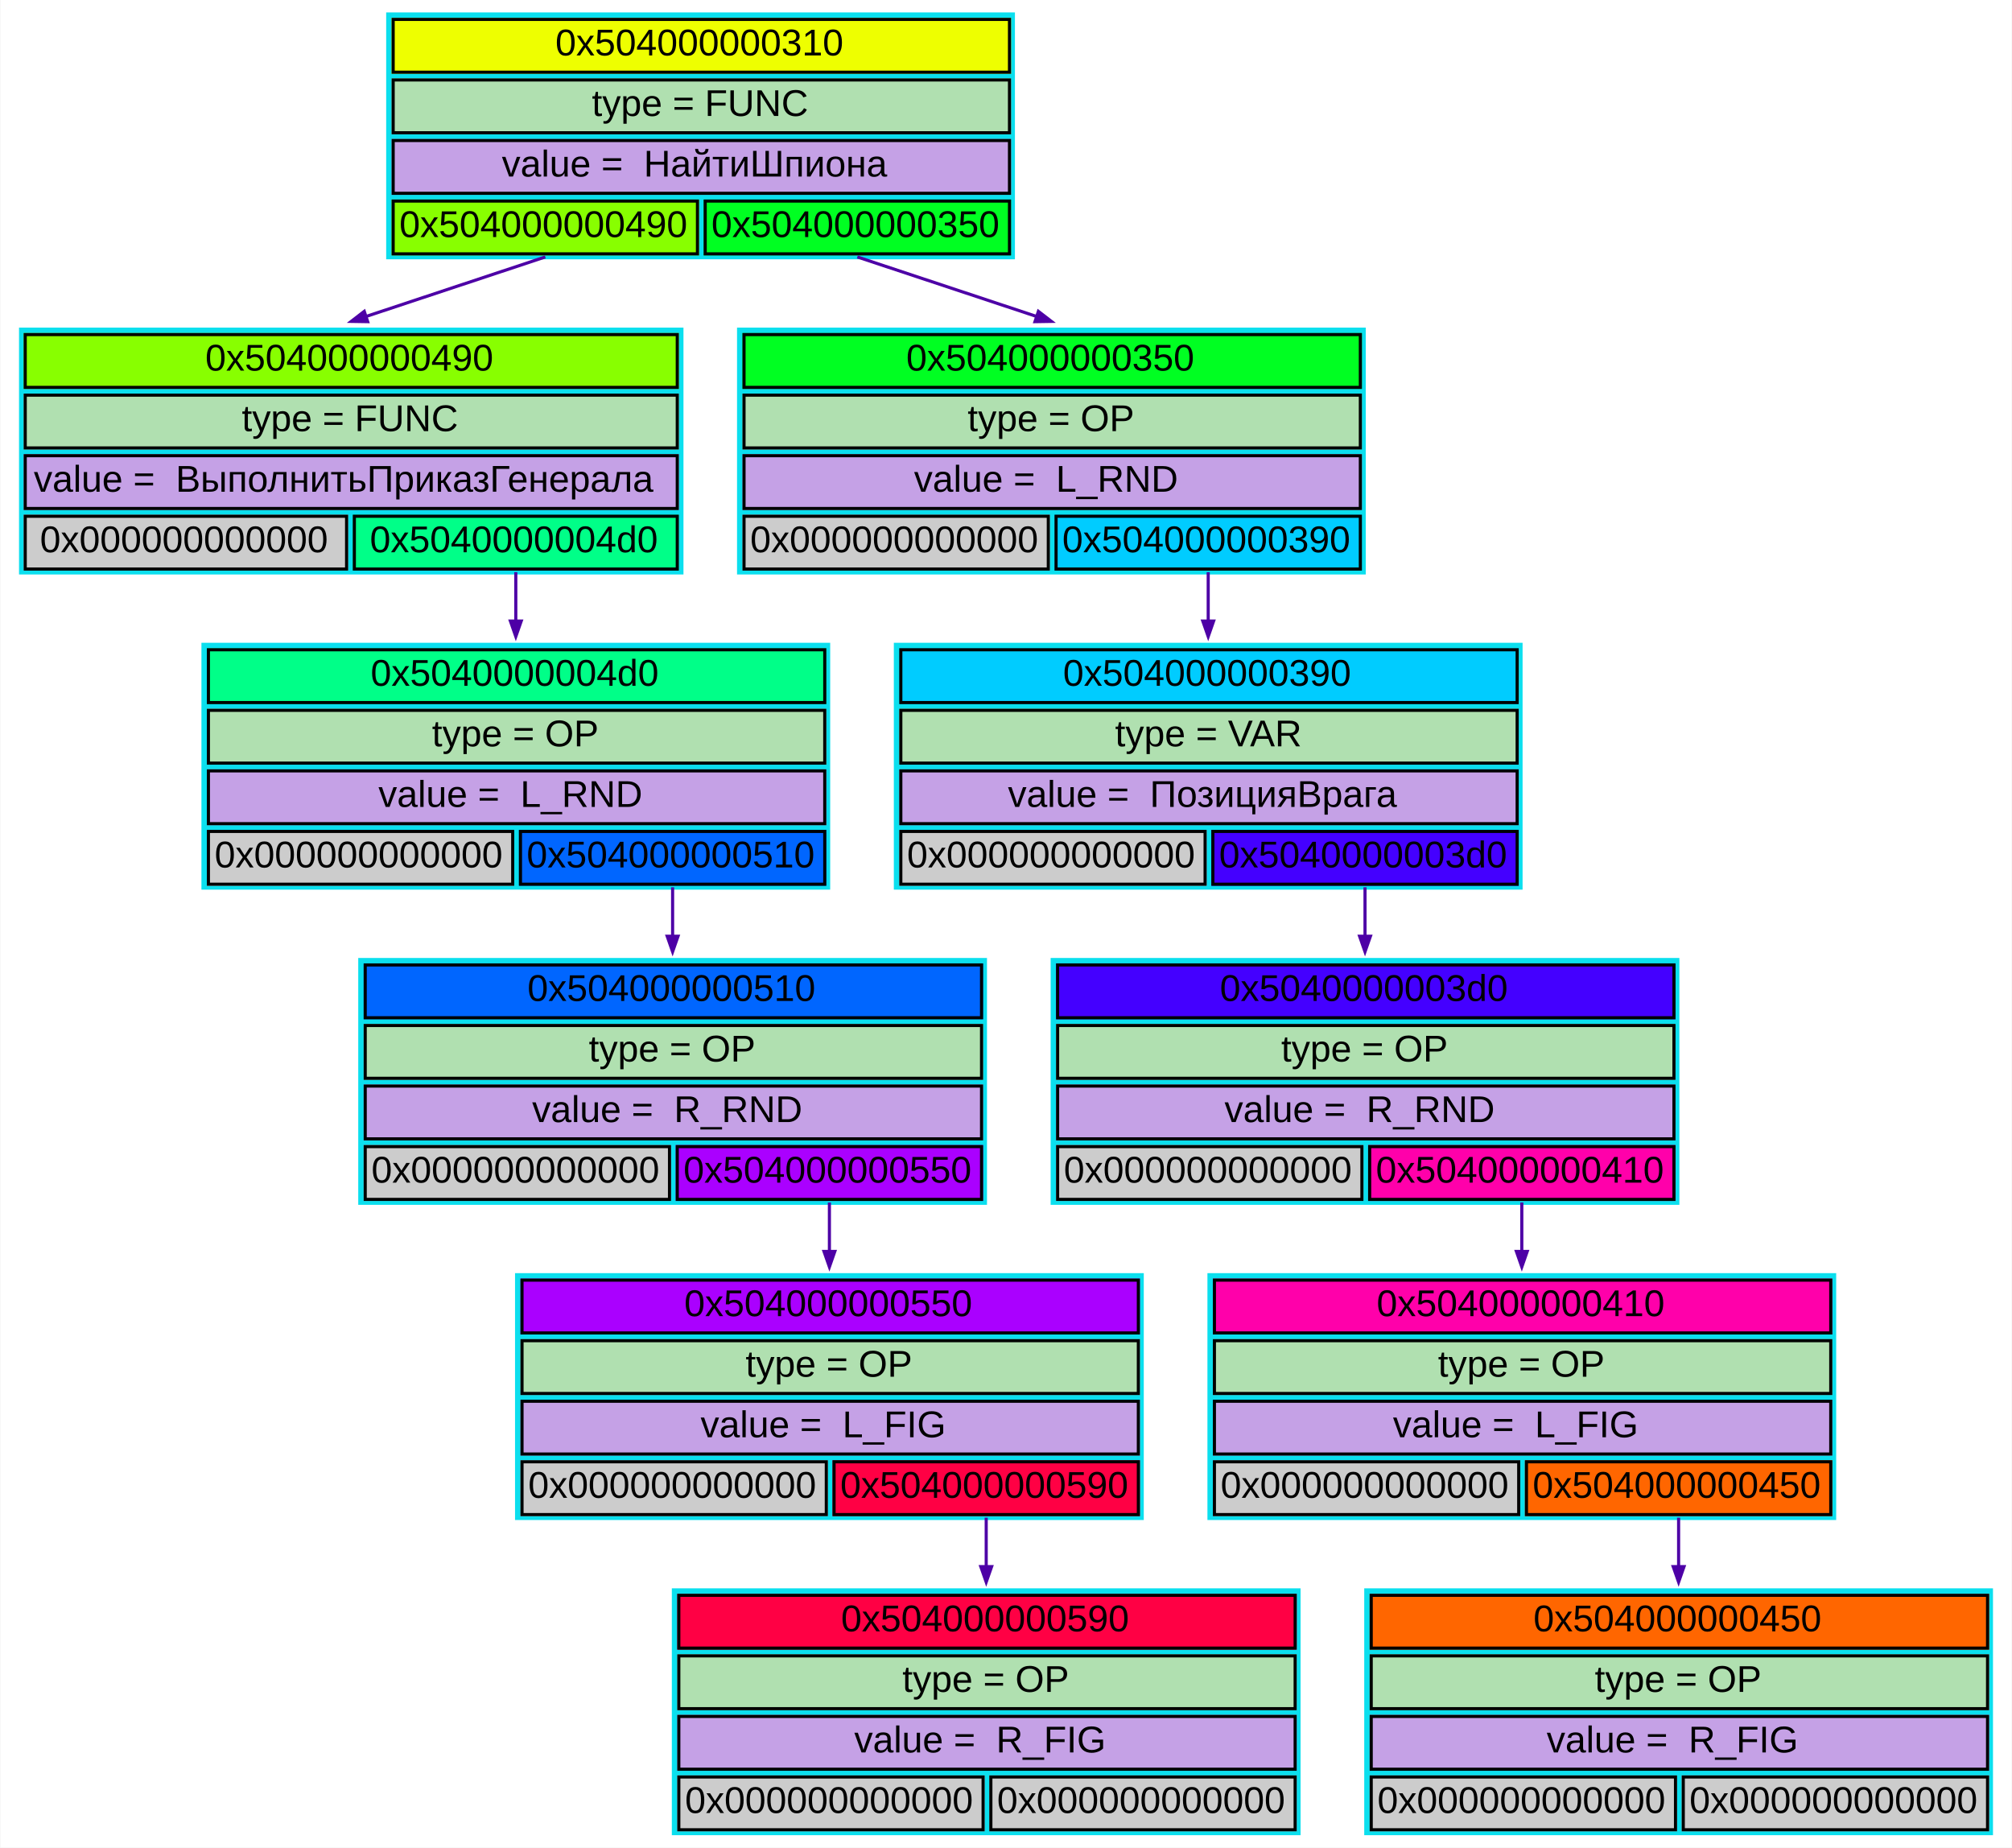
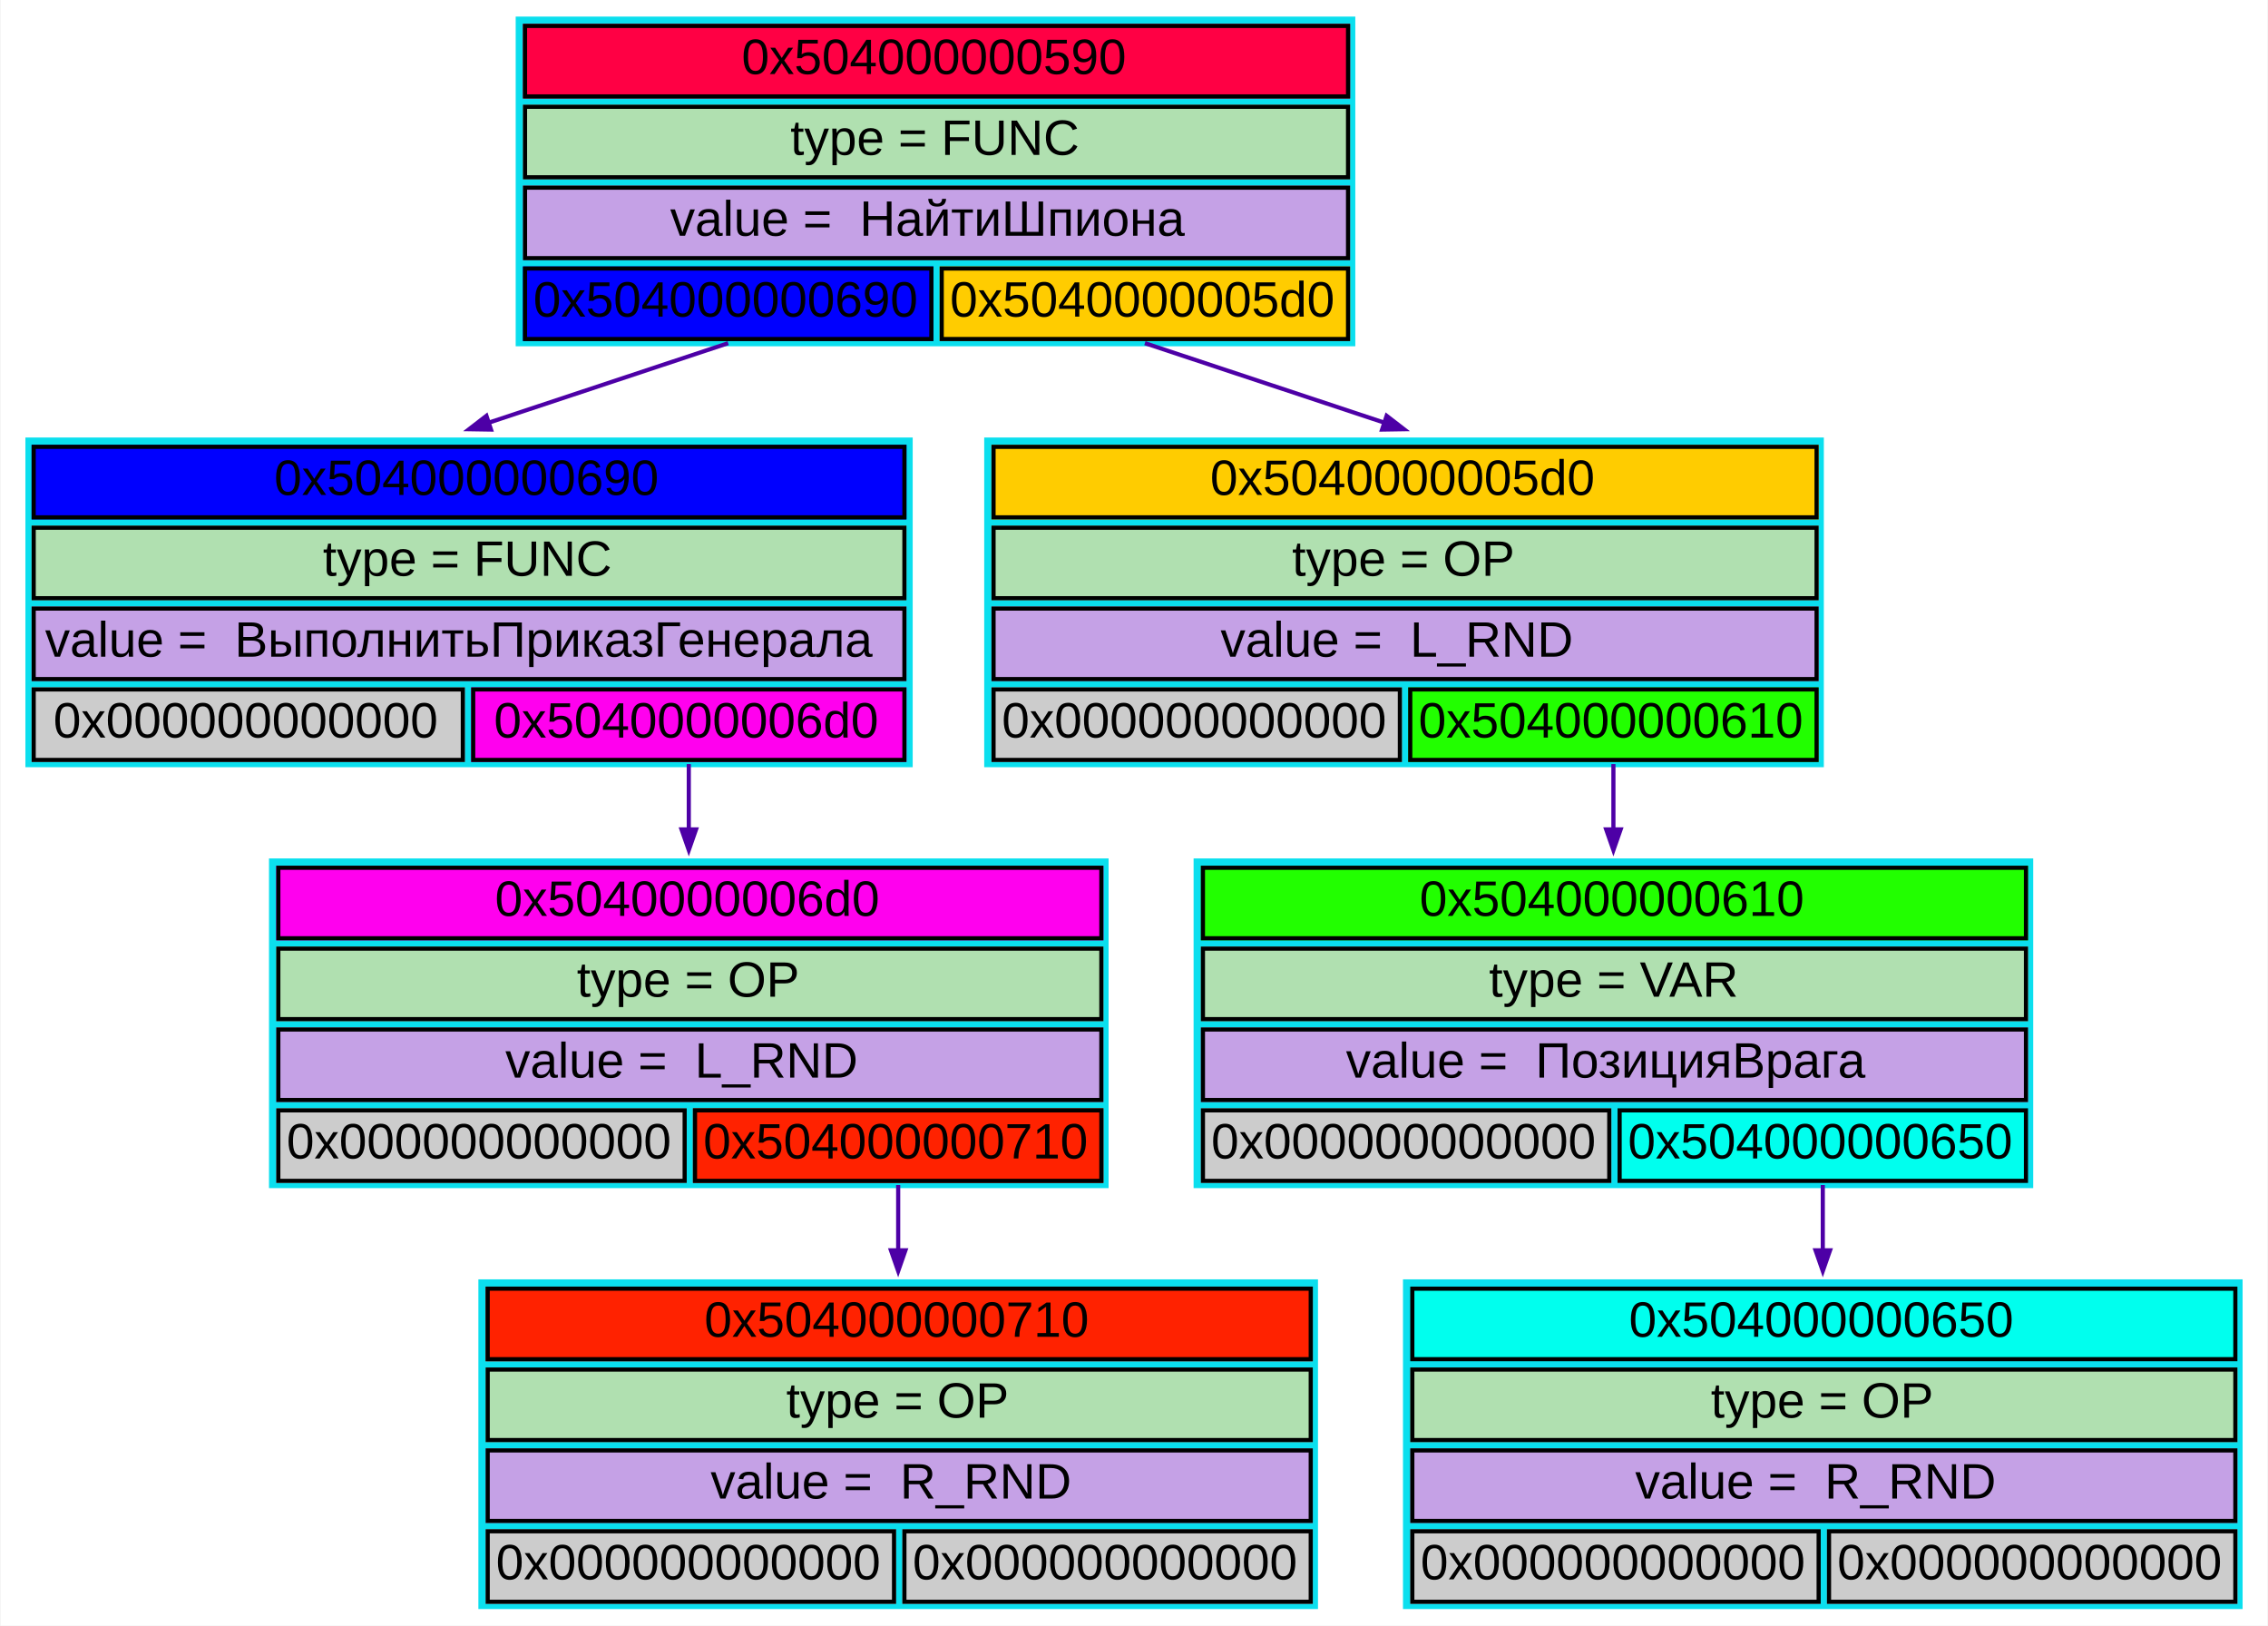
- <svg xmlns="http://www.w3.org/2000/svg" width="1296pt" height="1190pt" viewBox="0.00 0.00 1295.50 1190.00">
-   <g id="graph0" class="graph" transform="scale(1 1) rotate(0) translate(4 1186)">
-     <polygon fill="white" stroke="transparent" points="-4,4 -4,-1186 1291.5,-1186 1291.5,4 -4,4" />
+ <svg xmlns="http://www.w3.org/2000/svg" width="1094pt" height="784pt" viewBox="0.00 0.00 1093.50 784.00">
+   <g id="graph0" class="graph" transform="scale(1 1) rotate(0) translate(4 780)">
+     <polygon fill="white" stroke="transparent" points="-4,4 -4,-780 1089.5,-780 1089.5,4 -4,4" />
    <g id="node1" class="node">
-       <polygon fill="#0bdfee" stroke="transparent" points="244.5,-1019 244.5,-1178 649.5,-1178 649.5,-1019 244.5,-1019" />
-       <polygon fill="#eeff00" stroke="transparent" points="248,-1138.5 248,-1174.5 647,-1174.5 647,-1138.5 248,-1138.5" />
-       <polygon fill="none" stroke="#000000" stroke-width="2" points="249,-1139.5 249,-1173.5 646,-1173.5 646,-1139.5 249,-1139.5" />
-       <text text-anchor="start" x="353.5" y="-1150.3" font-family="Arial" font-size="24.00">0x504000000310</text>
-       <polygon fill="#b0e0b0" stroke="transparent" stroke-width="2" points="248,-1099.5 248,-1135.5 647,-1135.5 647,-1099.5 248,-1099.5" />
-       <polygon fill="none" stroke="#000000" stroke-width="2" points="249,-1100.5 249,-1134.5 646,-1134.5 646,-1100.5 249,-1100.5" />
-       <text text-anchor="start" x="377" y="-1111.3" font-family="Arial" font-size="24.00">type = FUNC</text>
-       <polygon fill="#c5a1e6" stroke="transparent" stroke-width="2" points="248,-1060.5 248,-1096.5 647,-1096.5 647,-1060.5 248,-1060.5" />
-       <polygon fill="none" stroke="#000000" stroke-width="2" points="249,-1061.5 249,-1095.5 646,-1095.5 646,-1061.5 249,-1061.5" />
-       <text text-anchor="start" x="319" y="-1072.3" font-family="Arial" font-size="24.00">value =  НайтиШпиона </text>
-       <polygon fill="#88ff00" stroke="transparent" stroke-width="2" points="248,-1021.5 248,-1057.5 446,-1057.5 446,-1021.5 248,-1021.5" />
-       <polygon fill="none" stroke="#000000" stroke-width="2" points="249,-1022.5 249,-1056.5 445,-1056.5 445,-1022.5 249,-1022.5" />
-       <text text-anchor="start" x="253" y="-1033.3" font-family="Arial" font-size="24.00">0x504000000490</text>
-       <polygon fill="#00ff22" stroke="transparent" stroke-width="2" points="449,-1021.5 449,-1057.5 647,-1057.5 647,-1021.5 449,-1021.5" />
-       <polygon fill="none" stroke="#000000" stroke-width="2" points="450,-1022.5 450,-1056.5 646,-1056.5 646,-1022.5 450,-1022.5" />
-       <text text-anchor="start" x="454" y="-1033.3" font-family="Arial" font-size="24.00">0x504000000350</text>
+       <polygon fill="#0bdfee" stroke="transparent" points="244.5,-613 244.5,-772 649.5,-772 649.5,-613 244.5,-613" />
+       <polygon fill="#ff0044" stroke="transparent" points="248,-732.5 248,-768.5 647,-768.5 647,-732.5 248,-732.5" />
+       <polygon fill="none" stroke="#000000" stroke-width="2" points="249,-733.5 249,-767.5 646,-767.5 646,-733.5 249,-733.5" />
+       <text text-anchor="start" x="353.5" y="-744.3" font-family="Arial" font-size="24.00">0x504000000590</text>
+       <polygon fill="#b0e0b0" stroke="transparent" stroke-width="2" points="248,-693.5 248,-729.5 647,-729.5 647,-693.5 248,-693.5" />
+       <polygon fill="none" stroke="#000000" stroke-width="2" points="249,-694.5 249,-728.5 646,-728.5 646,-694.5 249,-694.5" />
+       <text text-anchor="start" x="377" y="-705.3" font-family="Arial" font-size="24.00">type = FUNC</text>
+       <polygon fill="#c5a1e6" stroke="transparent" stroke-width="2" points="248,-654.5 248,-690.5 647,-690.5 647,-654.5 248,-654.5" />
+       <polygon fill="none" stroke="#000000" stroke-width="2" points="249,-655.5 249,-689.5 646,-689.5 646,-655.5 249,-655.5" />
+       <text text-anchor="start" x="319" y="-666.3" font-family="Arial" font-size="24.00">value =  НайтиШпиона </text>
+       <polygon fill="#0000ff" stroke="transparent" stroke-width="2" points="248,-615.5 248,-651.5 446,-651.5 446,-615.5 248,-615.5" />
+       <polygon fill="none" stroke="#000000" stroke-width="2" points="249,-616.5 249,-650.5 445,-650.5 445,-616.5 249,-616.5" />
+       <text text-anchor="start" x="253" y="-627.3" font-family="Arial" font-size="24.00">0x504000000690</text>
+       <polygon fill="#ffcc00" stroke="transparent" stroke-width="2" points="449,-615.5 449,-651.5 647,-651.5 647,-615.5 449,-615.5" />
+       <polygon fill="none" stroke="#000000" stroke-width="2" points="450,-616.5 450,-650.5 646,-650.5 646,-616.5 450,-616.5" />
+       <text text-anchor="start" x="454" y="-627.3" font-family="Arial" font-size="24.00">0x5040000005d0</text>
    </g>
    <g id="node2" class="node">
-       <polygon fill="#0bdfee" stroke="transparent" points="8,-816 8,-975 436,-975 436,-816 8,-816" />
-       <polygon fill="#88ff00" stroke="transparent" points="11,-935.5 11,-971.5 433,-971.5 433,-935.5 11,-935.5" />
-       <polygon fill="none" stroke="#000000" stroke-width="2" points="12,-936.5 12,-970.5 432,-970.5 432,-936.5 12,-936.5" />
-       <text text-anchor="start" x="128" y="-947.3" font-family="Arial" font-size="24.00">0x504000000490</text>
-       <polygon fill="#b0e0b0" stroke="transparent" stroke-width="2" points="11,-896.5 11,-932.5 433,-932.5 433,-896.5 11,-896.5" />
-       <polygon fill="none" stroke="#000000" stroke-width="2" points="12,-897.5 12,-931.5 432,-931.5 432,-897.5 12,-897.5" />
-       <text text-anchor="start" x="151.5" y="-908.3" font-family="Arial" font-size="24.00">type = FUNC</text>
-       <polygon fill="#c5a1e6" stroke="transparent" stroke-width="2" points="11,-857.5 11,-893.5 433,-893.5 433,-857.5 11,-857.5" />
-       <polygon fill="none" stroke="#000000" stroke-width="2" points="12,-858.5 12,-892.5 432,-892.5 432,-858.5 12,-858.5" />
-       <text text-anchor="start" x="17.5" y="-869.3" font-family="Arial" font-size="24.00">value =  ВыполнитьПриказГенерала </text>
-       <polygon fill="#cccccc" stroke="transparent" stroke-width="2" points="11,-818.5 11,-854.5 220,-854.5 220,-818.5 11,-818.5" />
-       <polygon fill="none" stroke="#000000" stroke-width="2" points="12,-819.5 12,-853.5 219,-853.5 219,-819.5 12,-819.5" />
-       <text text-anchor="start" x="21.5" y="-830.3" font-family="Arial" font-size="24.00">0x000000000000</text>
-       <polygon fill="#00ff88" stroke="transparent" stroke-width="2" points="223,-818.5 223,-854.5 433,-854.5 433,-818.5 223,-818.5" />
-       <polygon fill="none" stroke="#000000" stroke-width="2" points="224,-819.5 224,-853.5 432,-853.5 432,-819.5 224,-819.5" />
-       <text text-anchor="start" x="234" y="-830.3" font-family="Arial" font-size="24.00">0x5040000004d0</text>
+       <polygon fill="#0bdfee" stroke="transparent" points="8,-410 8,-569 436,-569 436,-410 8,-410" />
+       <polygon fill="#0000ff" stroke="transparent" points="11,-529.5 11,-565.5 433,-565.5 433,-529.5 11,-529.5" />
+       <polygon fill="none" stroke="#000000" stroke-width="2" points="12,-530.5 12,-564.5 432,-564.5 432,-530.5 12,-530.5" />
+       <text text-anchor="start" x="128" y="-541.3" font-family="Arial" font-size="24.00">0x504000000690</text>
+       <polygon fill="#b0e0b0" stroke="transparent" stroke-width="2" points="11,-490.5 11,-526.5 433,-526.5 433,-490.5 11,-490.5" />
+       <polygon fill="none" stroke="#000000" stroke-width="2" points="12,-491.5 12,-525.5 432,-525.5 432,-491.5 12,-491.5" />
+       <text text-anchor="start" x="151.5" y="-502.3" font-family="Arial" font-size="24.00">type = FUNC</text>
+       <polygon fill="#c5a1e6" stroke="transparent" stroke-width="2" points="11,-451.5 11,-487.5 433,-487.5 433,-451.5 11,-451.5" />
+       <polygon fill="none" stroke="#000000" stroke-width="2" points="12,-452.5 12,-486.5 432,-486.5 432,-452.5 12,-452.5" />
+       <text text-anchor="start" x="17.5" y="-463.3" font-family="Arial" font-size="24.00">value =  ВыполнитьПриказГенерала </text>
+       <polygon fill="#cccccc" stroke="transparent" stroke-width="2" points="11,-412.5 11,-448.5 220,-448.5 220,-412.5 11,-412.5" />
+       <polygon fill="none" stroke="#000000" stroke-width="2" points="12,-413.5 12,-447.5 219,-447.5 219,-413.5 12,-413.5" />
+       <text text-anchor="start" x="21.5" y="-424.3" font-family="Arial" font-size="24.00">0x000000000000</text>
+       <polygon fill="#ff00ee" stroke="transparent" stroke-width="2" points="223,-412.5 223,-448.5 433,-448.5 433,-412.5 223,-412.5" />
+       <polygon fill="none" stroke="#000000" stroke-width="2" points="224,-413.5 224,-447.5 432,-447.5 432,-413.5 224,-413.5" />
+       <text text-anchor="start" x="234" y="-424.3" font-family="Arial" font-size="24.00">0x5040000006d0</text>
    </g>
    <g id="edge1" class="edge">
-       <path fill="none" stroke="#4d00a6" stroke-width="2" d="M347,-1020.5C347,-1020.5 261.28,-992.04 231.81,-982.26" />
-       <polygon fill="#4d00a6" stroke="#4d00a6" stroke-width="2" points="232.59,-978.83 222,-979 230.39,-985.47 232.59,-978.83" />
+       <path fill="none" stroke="#4d00a6" stroke-width="2" d="M347,-614.5C347,-614.5 261.28,-586.04 231.81,-576.26" />
+       <polygon fill="#4d00a6" stroke="#4d00a6" stroke-width="2" points="232.59,-572.83 222,-573 230.39,-579.47 232.59,-572.83" />
+     </g>
+     <g id="node5" class="node">
+       <polygon fill="#0bdfee" stroke="transparent" points="470.5,-410 470.5,-569 875.5,-569 875.5,-410 470.5,-410" />
+       <polygon fill="#ffcc00" stroke="transparent" points="474,-529.5 474,-565.5 873,-565.5 873,-529.5 474,-529.5" />
+       <polygon fill="none" stroke="#000000" stroke-width="2" points="475,-530.5 475,-564.5 872,-564.5 872,-530.5 475,-530.5" />
+       <text text-anchor="start" x="579.5" y="-541.3" font-family="Arial" font-size="24.00">0x5040000005d0</text>
+       <polygon fill="#b0e0b0" stroke="transparent" stroke-width="2" points="474,-490.5 474,-526.5 873,-526.5 873,-490.5 474,-490.5" />
+       <polygon fill="none" stroke="#000000" stroke-width="2" points="475,-491.5 475,-525.5 872,-525.5 872,-491.5 475,-491.5" />
+       <text text-anchor="start" x="619" y="-502.3" font-family="Arial" font-size="24.00">type = OP</text>
+       <polygon fill="#c5a1e6" stroke="transparent" stroke-width="2" points="474,-451.5 474,-487.5 873,-487.5 873,-451.5 474,-451.5" />
+       <polygon fill="none" stroke="#000000" stroke-width="2" points="475,-452.5 475,-486.5 872,-486.5 872,-452.5 475,-452.5" />
+       <text text-anchor="start" x="584.5" y="-463.3" font-family="Arial" font-size="24.00">value =  L_RND </text>
+       <polygon fill="#cccccc" stroke="transparent" stroke-width="2" points="474,-412.5 474,-448.5 672,-448.5 672,-412.5 474,-412.5" />
+       <polygon fill="none" stroke="#000000" stroke-width="2" points="475,-413.5 475,-447.5 671,-447.5 671,-413.5 475,-413.5" />
+       <text text-anchor="start" x="479" y="-424.3" font-family="Arial" font-size="24.00">0x000000000000</text>
+       <polygon fill="#22ff00" stroke="transparent" stroke-width="2" points="675,-412.5 675,-448.5 873,-448.5 873,-412.5 675,-412.5" />
+       <polygon fill="none" stroke="#000000" stroke-width="2" points="676,-413.5 676,-447.5 872,-447.5 872,-413.5 676,-413.5" />
+       <text text-anchor="start" x="680" y="-424.3" font-family="Arial" font-size="24.00">0x504000000610</text>
+     </g>
+     <g id="edge4" class="edge">
+       <path fill="none" stroke="#4d00a6" stroke-width="2" d="M548,-614.5C548,-614.5 633.72,-586.04 663.19,-576.26" />
+       <polygon fill="#4d00a6" stroke="#4d00a6" stroke-width="2" points="664.61,-579.47 673,-573 662.41,-572.83 664.61,-579.47" />
+     </g>
+     <g id="node3" class="node">
+       <polygon fill="#0bdfee" stroke="transparent" points="125.5,-207 125.5,-366 530.5,-366 530.5,-207 125.5,-207" />
+       <polygon fill="#ff00ee" stroke="transparent" points="129,-326.5 129,-362.5 528,-362.5 528,-326.5 129,-326.5" />
+       <polygon fill="none" stroke="#000000" stroke-width="2" points="130,-327.5 130,-361.5 527,-361.5 527,-327.5 130,-327.5" />
+       <text text-anchor="start" x="234.5" y="-338.3" font-family="Arial" font-size="24.00">0x5040000006d0</text>
+       <polygon fill="#b0e0b0" stroke="transparent" stroke-width="2" points="129,-287.5 129,-323.5 528,-323.5 528,-287.5 129,-287.5" />
+       <polygon fill="none" stroke="#000000" stroke-width="2" points="130,-288.5 130,-322.5 527,-322.5 527,-288.5 130,-288.5" />
+       <text text-anchor="start" x="274" y="-299.3" font-family="Arial" font-size="24.00">type = OP</text>
+       <polygon fill="#c5a1e6" stroke="transparent" stroke-width="2" points="129,-248.5 129,-284.5 528,-284.5 528,-248.5 129,-248.5" />
+       <polygon fill="none" stroke="#000000" stroke-width="2" points="130,-249.5 130,-283.5 527,-283.5 527,-249.5 130,-249.5" />
+       <text text-anchor="start" x="239.5" y="-260.3" font-family="Arial" font-size="24.00">value =  L_RND </text>
+       <polygon fill="#cccccc" stroke="transparent" stroke-width="2" points="129,-209.5 129,-245.5 327,-245.5 327,-209.5 129,-209.5" />
+       <polygon fill="none" stroke="#000000" stroke-width="2" points="130,-210.5 130,-244.5 326,-244.5 326,-210.5 130,-210.5" />
+       <text text-anchor="start" x="134" y="-221.3" font-family="Arial" font-size="24.00">0x000000000000</text>
+       <polygon fill="#ff2200" stroke="transparent" stroke-width="2" points="330,-209.5 330,-245.5 528,-245.5 528,-209.5 330,-209.5" />
+       <polygon fill="none" stroke="#000000" stroke-width="2" points="331,-210.5 331,-244.5 527,-244.5 527,-210.5 331,-210.5" />
+       <text text-anchor="start" x="335" y="-221.3" font-family="Arial" font-size="24.00">0x504000000710</text>
+     </g>
+     <g id="edge2" class="edge">
+       <path fill="none" stroke="#4d00a6" stroke-width="2" d="M328,-411.5C328,-411.5 328,-392.33 328,-380.05" />
+       <polygon fill="#4d00a6" stroke="#4d00a6" stroke-width="2" points="331.5,-380 328,-370 324.5,-380 331.5,-380" />
+     </g>
+     <g id="node4" class="node">
+       <polygon fill="#0bdfee" stroke="transparent" points="226.5,-4 226.5,-163 631.5,-163 631.5,-4 226.5,-4" />
+       <polygon fill="#ff2200" stroke="transparent" points="230,-123.5 230,-159.5 629,-159.5 629,-123.5 230,-123.5" />
+       <polygon fill="none" stroke="#000000" stroke-width="2" points="231,-124.5 231,-158.5 628,-158.5 628,-124.5 231,-124.5" />
+       <text text-anchor="start" x="335.5" y="-135.3" font-family="Arial" font-size="24.00">0x504000000710</text>
+       <polygon fill="#b0e0b0" stroke="transparent" stroke-width="2" points="230,-84.5 230,-120.5 629,-120.5 629,-84.5 230,-84.5" />
+       <polygon fill="none" stroke="#000000" stroke-width="2" points="231,-85.5 231,-119.5 628,-119.5 628,-85.5 231,-85.5" />
+       <text text-anchor="start" x="375" y="-96.3" font-family="Arial" font-size="24.00">type = OP</text>
+       <polygon fill="#c5a1e6" stroke="transparent" stroke-width="2" points="230,-45.5 230,-81.5 629,-81.5 629,-45.5 230,-45.5" />
+       <polygon fill="none" stroke="#000000" stroke-width="2" points="231,-46.5 231,-80.5 628,-80.5 628,-46.5 231,-46.5" />
+       <text text-anchor="start" x="338.5" y="-57.3" font-family="Arial" font-size="24.00">value =  R_RND </text>
+       <polygon fill="#cccccc" stroke="transparent" stroke-width="2" points="230,-6.5 230,-42.5 428,-42.5 428,-6.5 230,-6.5" />
+       <polygon fill="none" stroke="#000000" stroke-width="2" points="231,-7.5 231,-41.5 427,-41.5 427,-7.5 231,-7.5" />
+       <text text-anchor="start" x="235" y="-18.3" font-family="Arial" font-size="24.00">0x000000000000</text>
+       <polygon fill="#cccccc" stroke="transparent" stroke-width="2" points="431,-6.5 431,-42.5 629,-42.5 629,-6.5 431,-6.5" />
+       <polygon fill="none" stroke="#000000" stroke-width="2" points="432,-7.5 432,-41.5 628,-41.5 628,-7.5 432,-7.5" />
+       <text text-anchor="start" x="436" y="-18.3" font-family="Arial" font-size="24.00">0x000000000000</text>
+     </g>
+     <g id="edge3" class="edge">
+       <path fill="none" stroke="#4d00a6" stroke-width="2" d="M429,-208.5C429,-208.5 429,-189.33 429,-177.05" />
+       <polygon fill="#4d00a6" stroke="#4d00a6" stroke-width="2" points="432.5,-177 429,-167 425.5,-177 432.5,-177" />
+     </g>
+     <g id="node6" class="node">
+       <polygon fill="#0bdfee" stroke="transparent" points="571.5,-207 571.5,-366 976.5,-366 976.5,-207 571.5,-207" />
+       <polygon fill="#22ff00" stroke="transparent" points="575,-326.5 575,-362.5 974,-362.5 974,-326.5 575,-326.5" />
+       <polygon fill="none" stroke="#000000" stroke-width="2" points="576,-327.5 576,-361.5 973,-361.5 973,-327.5 576,-327.5" />
+       <text text-anchor="start" x="680.5" y="-338.3" font-family="Arial" font-size="24.00">0x504000000610</text>
+       <polygon fill="#b0e0b0" stroke="transparent" stroke-width="2" points="575,-287.5 575,-323.5 974,-323.5 974,-287.5 575,-287.5" />
+       <polygon fill="none" stroke="#000000" stroke-width="2" points="576,-288.5 576,-322.5 973,-322.5 973,-288.5 576,-288.5" />
+       <text text-anchor="start" x="714" y="-299.3" font-family="Arial" font-size="24.00">type = VAR</text>
+       <polygon fill="#c5a1e6" stroke="transparent" stroke-width="2" points="575,-248.5 575,-284.5 974,-284.5 974,-248.5 575,-248.5" />
+       <polygon fill="none" stroke="#000000" stroke-width="2" points="576,-249.5 576,-283.5 973,-283.5 973,-249.5 576,-249.5" />
+       <text text-anchor="start" x="645" y="-260.3" font-family="Arial" font-size="24.00">value =  ПозицияВрага </text>
+       <polygon fill="#cccccc" stroke="transparent" stroke-width="2" points="575,-209.5 575,-245.5 773,-245.5 773,-209.5 575,-209.5" />
+       <polygon fill="none" stroke="#000000" stroke-width="2" points="576,-210.5 576,-244.5 772,-244.5 772,-210.5 576,-210.5" />
+       <text text-anchor="start" x="580" y="-221.3" font-family="Arial" font-size="24.00">0x000000000000</text>
+       <polygon fill="#00ffee" stroke="transparent" stroke-width="2" points="776,-209.5 776,-245.5 974,-245.5 974,-209.5 776,-209.5" />
+       <polygon fill="none" stroke="#000000" stroke-width="2" points="777,-210.5 777,-244.5 973,-244.5 973,-210.5 777,-210.5" />
+       <text text-anchor="start" x="781" y="-221.3" font-family="Arial" font-size="24.00">0x504000000650</text>
+     </g>
+     <g id="edge5" class="edge">
+       <path fill="none" stroke="#4d00a6" stroke-width="2" d="M774,-411.5C774,-411.5 774,-392.33 774,-380.05" />
+       <polygon fill="#4d00a6" stroke="#4d00a6" stroke-width="2" points="777.5,-380 774,-370 770.5,-380 777.5,-380" />
    </g>
    <g id="node7" class="node">
-       <polygon fill="#0bdfee" stroke="transparent" points="470.5,-816 470.5,-975 875.5,-975 875.5,-816 470.5,-816" />
-       <polygon fill="#00ff22" stroke="transparent" points="474,-935.5 474,-971.5 873,-971.5 873,-935.5 474,-935.5" />
-       <polygon fill="none" stroke="#000000" stroke-width="2" points="475,-936.5 475,-970.5 872,-970.5 872,-936.5 475,-936.5" />
-       <text text-anchor="start" x="579.5" y="-947.3" font-family="Arial" font-size="24.00">0x504000000350</text>
-       <polygon fill="#b0e0b0" stroke="transparent" stroke-width="2" points="474,-896.5 474,-932.5 873,-932.5 873,-896.5 474,-896.5" />
-       <polygon fill="none" stroke="#000000" stroke-width="2" points="475,-897.5 475,-931.5 872,-931.5 872,-897.5 475,-897.5" />
-       <text text-anchor="start" x="619" y="-908.3" font-family="Arial" font-size="24.00">type = OP</text>
-       <polygon fill="#c5a1e6" stroke="transparent" stroke-width="2" points="474,-857.5 474,-893.5 873,-893.5 873,-857.5 474,-857.5" />
-       <polygon fill="none" stroke="#000000" stroke-width="2" points="475,-858.5 475,-892.5 872,-892.5 872,-858.5 475,-858.5" />
-       <text text-anchor="start" x="584.5" y="-869.3" font-family="Arial" font-size="24.00">value =  L_RND </text>
-       <polygon fill="#cccccc" stroke="transparent" stroke-width="2" points="474,-818.5 474,-854.5 672,-854.5 672,-818.5 474,-818.5" />
-       <polygon fill="none" stroke="#000000" stroke-width="2" points="475,-819.5 475,-853.5 671,-853.5 671,-819.5 475,-819.5" />
-       <text text-anchor="start" x="479" y="-830.3" font-family="Arial" font-size="24.00">0x000000000000</text>
-       <polygon fill="#00ccff" stroke="transparent" stroke-width="2" points="675,-818.5 675,-854.5 873,-854.5 873,-818.5 675,-818.5" />
-       <polygon fill="none" stroke="#000000" stroke-width="2" points="676,-819.5 676,-853.5 872,-853.5 872,-819.5 676,-819.5" />
-       <text text-anchor="start" x="680" y="-830.3" font-family="Arial" font-size="24.00">0x504000000390</text>
+       <polygon fill="#0bdfee" stroke="transparent" points="672.5,-4 672.5,-163 1077.5,-163 1077.5,-4 672.5,-4" />
+       <polygon fill="#00ffee" stroke="transparent" points="676,-123.5 676,-159.5 1075,-159.5 1075,-123.5 676,-123.5" />
+       <polygon fill="none" stroke="#000000" stroke-width="2" points="677,-124.5 677,-158.5 1074,-158.5 1074,-124.5 677,-124.5" />
+       <text text-anchor="start" x="781.5" y="-135.3" font-family="Arial" font-size="24.00">0x504000000650</text>
+       <polygon fill="#b0e0b0" stroke="transparent" stroke-width="2" points="676,-84.5 676,-120.5 1075,-120.5 1075,-84.5 676,-84.5" />
+       <polygon fill="none" stroke="#000000" stroke-width="2" points="677,-85.5 677,-119.5 1074,-119.5 1074,-85.5 677,-85.5" />
+       <text text-anchor="start" x="821" y="-96.3" font-family="Arial" font-size="24.00">type = OP</text>
+       <polygon fill="#c5a1e6" stroke="transparent" stroke-width="2" points="676,-45.5 676,-81.5 1075,-81.5 1075,-45.5 676,-45.5" />
+       <polygon fill="none" stroke="#000000" stroke-width="2" points="677,-46.5 677,-80.5 1074,-80.5 1074,-46.5 677,-46.5" />
+       <text text-anchor="start" x="784.5" y="-57.3" font-family="Arial" font-size="24.00">value =  R_RND </text>
+       <polygon fill="#cccccc" stroke="transparent" stroke-width="2" points="676,-6.5 676,-42.5 874,-42.5 874,-6.5 676,-6.5" />
+       <polygon fill="none" stroke="#000000" stroke-width="2" points="677,-7.5 677,-41.5 873,-41.5 873,-7.5 677,-7.5" />
+       <text text-anchor="start" x="681" y="-18.3" font-family="Arial" font-size="24.00">0x000000000000</text>
+       <polygon fill="#cccccc" stroke="transparent" stroke-width="2" points="877,-6.5 877,-42.5 1075,-42.5 1075,-6.5 877,-6.5" />
+       <polygon fill="none" stroke="#000000" stroke-width="2" points="878,-7.5 878,-41.5 1074,-41.5 1074,-7.5 878,-7.5" />
+       <text text-anchor="start" x="882" y="-18.3" font-family="Arial" font-size="24.00">0x000000000000</text>
    </g>
    <g id="edge6" class="edge">
-       <path fill="none" stroke="#4d00a6" stroke-width="2" d="M548,-1020.5C548,-1020.5 633.72,-992.04 663.19,-982.26" />
-       <polygon fill="#4d00a6" stroke="#4d00a6" stroke-width="2" points="664.61,-985.47 673,-979 662.41,-978.83 664.61,-985.47" />
-     </g>
-     <g id="node3" class="node">
-       <polygon fill="#0bdfee" stroke="transparent" points="125.5,-613 125.5,-772 530.5,-772 530.5,-613 125.5,-613" />
-       <polygon fill="#00ff88" stroke="transparent" points="129,-732.5 129,-768.5 528,-768.5 528,-732.5 129,-732.5" />
-       <polygon fill="none" stroke="#000000" stroke-width="2" points="130,-733.5 130,-767.5 527,-767.5 527,-733.5 130,-733.5" />
-       <text text-anchor="start" x="234.5" y="-744.3" font-family="Arial" font-size="24.00">0x5040000004d0</text>
-       <polygon fill="#b0e0b0" stroke="transparent" stroke-width="2" points="129,-693.5 129,-729.5 528,-729.5 528,-693.5 129,-693.5" />
-       <polygon fill="none" stroke="#000000" stroke-width="2" points="130,-694.5 130,-728.5 527,-728.5 527,-694.5 130,-694.5" />
-       <text text-anchor="start" x="274" y="-705.3" font-family="Arial" font-size="24.00">type = OP</text>
-       <polygon fill="#c5a1e6" stroke="transparent" stroke-width="2" points="129,-654.5 129,-690.5 528,-690.5 528,-654.5 129,-654.5" />
-       <polygon fill="none" stroke="#000000" stroke-width="2" points="130,-655.5 130,-689.5 527,-689.5 527,-655.5 130,-655.5" />
-       <text text-anchor="start" x="239.5" y="-666.3" font-family="Arial" font-size="24.00">value =  L_RND </text>
-       <polygon fill="#cccccc" stroke="transparent" stroke-width="2" points="129,-615.5 129,-651.5 327,-651.5 327,-615.5 129,-615.5" />
-       <polygon fill="none" stroke="#000000" stroke-width="2" points="130,-616.5 130,-650.5 326,-650.5 326,-616.5 130,-616.5" />
-       <text text-anchor="start" x="134" y="-627.3" font-family="Arial" font-size="24.00">0x000000000000</text>
-       <polygon fill="#0066ff" stroke="transparent" stroke-width="2" points="330,-615.5 330,-651.5 528,-651.5 528,-615.5 330,-615.5" />
-       <polygon fill="none" stroke="#000000" stroke-width="2" points="331,-616.5 331,-650.5 527,-650.5 527,-616.5 331,-616.5" />
-       <text text-anchor="start" x="335" y="-627.3" font-family="Arial" font-size="24.00">0x504000000510</text>
-     </g>
-     <g id="edge2" class="edge">
-       <path fill="none" stroke="#4d00a6" stroke-width="2" d="M328,-817.5C328,-817.5 328,-798.33 328,-786.05" />
-       <polygon fill="#4d00a6" stroke="#4d00a6" stroke-width="2" points="331.5,-786 328,-776 324.5,-786 331.5,-786" />
-     </g>
-     <g id="node4" class="node">
-       <polygon fill="#0bdfee" stroke="transparent" points="226.5,-410 226.5,-569 631.5,-569 631.5,-410 226.5,-410" />
-       <polygon fill="#0066ff" stroke="transparent" points="230,-529.5 230,-565.5 629,-565.5 629,-529.5 230,-529.5" />
-       <polygon fill="none" stroke="#000000" stroke-width="2" points="231,-530.5 231,-564.5 628,-564.5 628,-530.5 231,-530.5" />
-       <text text-anchor="start" x="335.5" y="-541.3" font-family="Arial" font-size="24.00">0x504000000510</text>
-       <polygon fill="#b0e0b0" stroke="transparent" stroke-width="2" points="230,-490.5 230,-526.5 629,-526.5 629,-490.5 230,-490.5" />
-       <polygon fill="none" stroke="#000000" stroke-width="2" points="231,-491.5 231,-525.5 628,-525.5 628,-491.5 231,-491.5" />
-       <text text-anchor="start" x="375" y="-502.3" font-family="Arial" font-size="24.00">type = OP</text>
-       <polygon fill="#c5a1e6" stroke="transparent" stroke-width="2" points="230,-451.5 230,-487.5 629,-487.5 629,-451.5 230,-451.5" />
-       <polygon fill="none" stroke="#000000" stroke-width="2" points="231,-452.5 231,-486.5 628,-486.5 628,-452.5 231,-452.5" />
-       <text text-anchor="start" x="338.5" y="-463.3" font-family="Arial" font-size="24.00">value =  R_RND </text>
-       <polygon fill="#cccccc" stroke="transparent" stroke-width="2" points="230,-412.5 230,-448.5 428,-448.5 428,-412.5 230,-412.5" />
-       <polygon fill="none" stroke="#000000" stroke-width="2" points="231,-413.5 231,-447.5 427,-447.5 427,-413.5 231,-413.5" />
-       <text text-anchor="start" x="235" y="-424.3" font-family="Arial" font-size="24.00">0x000000000000</text>
-       <polygon fill="#aa00ff" stroke="transparent" stroke-width="2" points="431,-412.5 431,-448.5 629,-448.5 629,-412.5 431,-412.5" />
-       <polygon fill="none" stroke="#000000" stroke-width="2" points="432,-413.5 432,-447.5 628,-447.5 628,-413.5 432,-413.5" />
-       <text text-anchor="start" x="436" y="-424.3" font-family="Arial" font-size="24.00">0x504000000550</text>
-     </g>
-     <g id="edge3" class="edge">
-       <path fill="none" stroke="#4d00a6" stroke-width="2" d="M429,-614.5C429,-614.5 429,-595.33 429,-583.05" />
-       <polygon fill="#4d00a6" stroke="#4d00a6" stroke-width="2" points="432.5,-583 429,-573 425.5,-583 432.5,-583" />
-     </g>
-     <g id="node5" class="node">
-       <polygon fill="#0bdfee" stroke="transparent" points="327.5,-207 327.5,-366 732.5,-366 732.5,-207 327.5,-207" />
-       <polygon fill="#aa00ff" stroke="transparent" points="331,-326.5 331,-362.5 730,-362.5 730,-326.5 331,-326.5" />
-       <polygon fill="none" stroke="#000000" stroke-width="2" points="332,-327.5 332,-361.5 729,-361.5 729,-327.5 332,-327.5" />
-       <text text-anchor="start" x="436.5" y="-338.3" font-family="Arial" font-size="24.00">0x504000000550</text>
-       <polygon fill="#b0e0b0" stroke="transparent" stroke-width="2" points="331,-287.5 331,-323.5 730,-323.5 730,-287.5 331,-287.5" />
-       <polygon fill="none" stroke="#000000" stroke-width="2" points="332,-288.5 332,-322.5 729,-322.5 729,-288.5 332,-288.5" />
-       <text text-anchor="start" x="476" y="-299.3" font-family="Arial" font-size="24.00">type = OP</text>
-       <polygon fill="#c5a1e6" stroke="transparent" stroke-width="2" points="331,-248.5 331,-284.5 730,-284.5 730,-248.5 331,-248.5" />
-       <polygon fill="none" stroke="#000000" stroke-width="2" points="332,-249.5 332,-283.5 729,-283.5 729,-249.5 332,-249.5" />
-       <text text-anchor="start" x="447" y="-260.3" font-family="Arial" font-size="24.00">value =  L_FIG </text>
-       <polygon fill="#cccccc" stroke="transparent" stroke-width="2" points="331,-209.5 331,-245.5 529,-245.5 529,-209.5 331,-209.5" />
-       <polygon fill="none" stroke="#000000" stroke-width="2" points="332,-210.5 332,-244.5 528,-244.5 528,-210.5 332,-210.5" />
-       <text text-anchor="start" x="336" y="-221.3" font-family="Arial" font-size="24.00">0x000000000000</text>
-       <polygon fill="#ff0044" stroke="transparent" stroke-width="2" points="532,-209.5 532,-245.5 730,-245.5 730,-209.5 532,-209.5" />
-       <polygon fill="none" stroke="#000000" stroke-width="2" points="533,-210.5 533,-244.5 729,-244.5 729,-210.5 533,-210.5" />
-       <text text-anchor="start" x="537" y="-221.3" font-family="Arial" font-size="24.00">0x504000000590</text>
-     </g>
-     <g id="edge4" class="edge">
-       <path fill="none" stroke="#4d00a6" stroke-width="2" d="M530,-411.5C530,-411.5 530,-392.33 530,-380.05" />
-       <polygon fill="#4d00a6" stroke="#4d00a6" stroke-width="2" points="533.5,-380 530,-370 526.5,-380 533.5,-380" />
-     </g>
-     <g id="node6" class="node">
-       <polygon fill="#0bdfee" stroke="transparent" points="428.5,-4 428.5,-163 833.5,-163 833.5,-4 428.5,-4" />
-       <polygon fill="#ff0044" stroke="transparent" points="432,-123.5 432,-159.5 831,-159.5 831,-123.5 432,-123.5" />
-       <polygon fill="none" stroke="#000000" stroke-width="2" points="433,-124.5 433,-158.5 830,-158.5 830,-124.5 433,-124.5" />
-       <text text-anchor="start" x="537.5" y="-135.3" font-family="Arial" font-size="24.00">0x504000000590</text>
-       <polygon fill="#b0e0b0" stroke="transparent" stroke-width="2" points="432,-84.5 432,-120.5 831,-120.5 831,-84.5 432,-84.5" />
-       <polygon fill="none" stroke="#000000" stroke-width="2" points="433,-85.5 433,-119.5 830,-119.5 830,-85.5 433,-85.5" />
-       <text text-anchor="start" x="577" y="-96.3" font-family="Arial" font-size="24.00">type = OP</text>
-       <polygon fill="#c5a1e6" stroke="transparent" stroke-width="2" points="432,-45.5 432,-81.5 831,-81.5 831,-45.5 432,-45.5" />
-       <polygon fill="none" stroke="#000000" stroke-width="2" points="433,-46.5 433,-80.5 830,-80.5 830,-46.5 433,-46.5" />
-       <text text-anchor="start" x="546" y="-57.3" font-family="Arial" font-size="24.00">value =  R_FIG </text>
-       <polygon fill="#cccccc" stroke="transparent" stroke-width="2" points="432,-6.5 432,-42.5 630,-42.5 630,-6.5 432,-6.5" />
-       <polygon fill="none" stroke="#000000" stroke-width="2" points="433,-7.5 433,-41.5 629,-41.5 629,-7.5 433,-7.5" />
-       <text text-anchor="start" x="437" y="-18.3" font-family="Arial" font-size="24.00">0x000000000000</text>
-       <polygon fill="#cccccc" stroke="transparent" stroke-width="2" points="633,-6.5 633,-42.5 831,-42.5 831,-6.5 633,-6.5" />
-       <polygon fill="none" stroke="#000000" stroke-width="2" points="634,-7.5 634,-41.5 830,-41.5 830,-7.5 634,-7.5" />
-       <text text-anchor="start" x="638" y="-18.3" font-family="Arial" font-size="24.00">0x000000000000</text>
-     </g>
-     <g id="edge5" class="edge">
-       <path fill="none" stroke="#4d00a6" stroke-width="2" d="M631,-208.5C631,-208.5 631,-189.33 631,-177.05" />
-       <polygon fill="#4d00a6" stroke="#4d00a6" stroke-width="2" points="634.5,-177 631,-167 627.5,-177 634.5,-177" />
-     </g>
-     <g id="node8" class="node">
-       <polygon fill="#0bdfee" stroke="transparent" points="571.5,-613 571.5,-772 976.5,-772 976.5,-613 571.5,-613" />
-       <polygon fill="#00ccff" stroke="transparent" points="575,-732.5 575,-768.5 974,-768.5 974,-732.5 575,-732.5" />
-       <polygon fill="none" stroke="#000000" stroke-width="2" points="576,-733.5 576,-767.5 973,-767.5 973,-733.5 576,-733.5" />
-       <text text-anchor="start" x="680.5" y="-744.3" font-family="Arial" font-size="24.00">0x504000000390</text>
-       <polygon fill="#b0e0b0" stroke="transparent" stroke-width="2" points="575,-693.5 575,-729.5 974,-729.5 974,-693.5 575,-693.5" />
-       <polygon fill="none" stroke="#000000" stroke-width="2" points="576,-694.5 576,-728.5 973,-728.5 973,-694.5 576,-694.5" />
-       <text text-anchor="start" x="714" y="-705.3" font-family="Arial" font-size="24.00">type = VAR</text>
-       <polygon fill="#c5a1e6" stroke="transparent" stroke-width="2" points="575,-654.5 575,-690.5 974,-690.5 974,-654.5 575,-654.5" />
-       <polygon fill="none" stroke="#000000" stroke-width="2" points="576,-655.5 576,-689.5 973,-689.5 973,-655.5 576,-655.5" />
-       <text text-anchor="start" x="645" y="-666.3" font-family="Arial" font-size="24.00">value =  ПозицияВрага </text>
-       <polygon fill="#cccccc" stroke="transparent" stroke-width="2" points="575,-615.5 575,-651.5 773,-651.5 773,-615.5 575,-615.5" />
-       <polygon fill="none" stroke="#000000" stroke-width="2" points="576,-616.5 576,-650.5 772,-650.5 772,-616.5 576,-616.5" />
-       <text text-anchor="start" x="580" y="-627.3" font-family="Arial" font-size="24.00">0x000000000000</text>
-       <polygon fill="#4400ff" stroke="transparent" stroke-width="2" points="776,-615.5 776,-651.5 974,-651.5 974,-615.5 776,-615.5" />
-       <polygon fill="none" stroke="#000000" stroke-width="2" points="777,-616.5 777,-650.5 973,-650.5 973,-616.5 777,-616.5" />
-       <text text-anchor="start" x="781" y="-627.3" font-family="Arial" font-size="24.00">0x5040000003d0</text>
-     </g>
-     <g id="edge7" class="edge">
-       <path fill="none" stroke="#4d00a6" stroke-width="2" d="M774,-817.5C774,-817.5 774,-798.33 774,-786.05" />
-       <polygon fill="#4d00a6" stroke="#4d00a6" stroke-width="2" points="777.5,-786 774,-776 770.5,-786 777.5,-786" />
-     </g>
-     <g id="node9" class="node">
-       <polygon fill="#0bdfee" stroke="transparent" points="672.5,-410 672.5,-569 1077.5,-569 1077.5,-410 672.5,-410" />
-       <polygon fill="#4400ff" stroke="transparent" points="676,-529.5 676,-565.5 1075,-565.5 1075,-529.5 676,-529.5" />
-       <polygon fill="none" stroke="#000000" stroke-width="2" points="677,-530.5 677,-564.5 1074,-564.5 1074,-530.5 677,-530.5" />
-       <text text-anchor="start" x="781.5" y="-541.3" font-family="Arial" font-size="24.00">0x5040000003d0</text>
-       <polygon fill="#b0e0b0" stroke="transparent" stroke-width="2" points="676,-490.5 676,-526.5 1075,-526.5 1075,-490.5 676,-490.5" />
-       <polygon fill="none" stroke="#000000" stroke-width="2" points="677,-491.5 677,-525.5 1074,-525.5 1074,-491.5 677,-491.5" />
-       <text text-anchor="start" x="821" y="-502.3" font-family="Arial" font-size="24.00">type = OP</text>
-       <polygon fill="#c5a1e6" stroke="transparent" stroke-width="2" points="676,-451.5 676,-487.5 1075,-487.5 1075,-451.5 676,-451.5" />
-       <polygon fill="none" stroke="#000000" stroke-width="2" points="677,-452.5 677,-486.5 1074,-486.5 1074,-452.5 677,-452.5" />
-       <text text-anchor="start" x="784.5" y="-463.3" font-family="Arial" font-size="24.00">value =  R_RND </text>
-       <polygon fill="#cccccc" stroke="transparent" stroke-width="2" points="676,-412.5 676,-448.5 874,-448.5 874,-412.5 676,-412.5" />
-       <polygon fill="none" stroke="#000000" stroke-width="2" points="677,-413.5 677,-447.5 873,-447.5 873,-413.5 677,-413.5" />
-       <text text-anchor="start" x="681" y="-424.3" font-family="Arial" font-size="24.00">0x000000000000</text>
-       <polygon fill="#ff00aa" stroke="transparent" stroke-width="2" points="877,-412.5 877,-448.5 1075,-448.5 1075,-412.5 877,-412.5" />
-       <polygon fill="none" stroke="#000000" stroke-width="2" points="878,-413.5 878,-447.5 1074,-447.5 1074,-413.5 878,-413.5" />
-       <text text-anchor="start" x="882" y="-424.3" font-family="Arial" font-size="24.00">0x504000000410</text>
-     </g>
-     <g id="edge8" class="edge">
-       <path fill="none" stroke="#4d00a6" stroke-width="2" d="M875,-614.5C875,-614.5 875,-595.33 875,-583.05" />
-       <polygon fill="#4d00a6" stroke="#4d00a6" stroke-width="2" points="878.5,-583 875,-573 871.5,-583 878.5,-583" />
-     </g>
-     <g id="node10" class="node">
-       <polygon fill="#0bdfee" stroke="transparent" points="773.5,-207 773.5,-366 1178.5,-366 1178.5,-207 773.5,-207" />
-       <polygon fill="#ff00aa" stroke="transparent" points="777,-326.5 777,-362.5 1176,-362.5 1176,-326.5 777,-326.5" />
-       <polygon fill="none" stroke="#000000" stroke-width="2" points="778,-327.5 778,-361.5 1175,-361.5 1175,-327.5 778,-327.5" />
-       <text text-anchor="start" x="882.5" y="-338.3" font-family="Arial" font-size="24.00">0x504000000410</text>
-       <polygon fill="#b0e0b0" stroke="transparent" stroke-width="2" points="777,-287.5 777,-323.5 1176,-323.5 1176,-287.5 777,-287.5" />
-       <polygon fill="none" stroke="#000000" stroke-width="2" points="778,-288.5 778,-322.5 1175,-322.5 1175,-288.5 778,-288.5" />
-       <text text-anchor="start" x="922" y="-299.3" font-family="Arial" font-size="24.00">type = OP</text>
-       <polygon fill="#c5a1e6" stroke="transparent" stroke-width="2" points="777,-248.5 777,-284.5 1176,-284.5 1176,-248.5 777,-248.5" />
-       <polygon fill="none" stroke="#000000" stroke-width="2" points="778,-249.5 778,-283.5 1175,-283.5 1175,-249.5 778,-249.5" />
-       <text text-anchor="start" x="893" y="-260.3" font-family="Arial" font-size="24.00">value =  L_FIG </text>
-       <polygon fill="#cccccc" stroke="transparent" stroke-width="2" points="777,-209.5 777,-245.5 975,-245.5 975,-209.5 777,-209.5" />
-       <polygon fill="none" stroke="#000000" stroke-width="2" points="778,-210.5 778,-244.5 974,-244.5 974,-210.5 778,-210.5" />
-       <text text-anchor="start" x="782" y="-221.3" font-family="Arial" font-size="24.00">0x000000000000</text>
-       <polygon fill="#ff6600" stroke="transparent" stroke-width="2" points="978,-209.5 978,-245.5 1176,-245.5 1176,-209.5 978,-209.5" />
-       <polygon fill="none" stroke="#000000" stroke-width="2" points="979,-210.5 979,-244.5 1175,-244.5 1175,-210.5 979,-210.5" />
-       <text text-anchor="start" x="983" y="-221.3" font-family="Arial" font-size="24.00">0x504000000450</text>
-     </g>
-     <g id="edge9" class="edge">
-       <path fill="none" stroke="#4d00a6" stroke-width="2" d="M976,-411.5C976,-411.5 976,-392.33 976,-380.05" />
-       <polygon fill="#4d00a6" stroke="#4d00a6" stroke-width="2" points="979.5,-380 976,-370 972.5,-380 979.5,-380" />
-     </g>
-     <g id="node11" class="node">
-       <polygon fill="#0bdfee" stroke="transparent" points="874.5,-4 874.5,-163 1279.5,-163 1279.5,-4 874.5,-4" />
-       <polygon fill="#ff6600" stroke="transparent" points="878,-123.5 878,-159.5 1277,-159.5 1277,-123.5 878,-123.5" />
-       <polygon fill="none" stroke="#000000" stroke-width="2" points="879,-124.5 879,-158.5 1276,-158.5 1276,-124.5 879,-124.5" />
-       <text text-anchor="start" x="983.5" y="-135.3" font-family="Arial" font-size="24.00">0x504000000450</text>
-       <polygon fill="#b0e0b0" stroke="transparent" stroke-width="2" points="878,-84.5 878,-120.5 1277,-120.5 1277,-84.5 878,-84.5" />
-       <polygon fill="none" stroke="#000000" stroke-width="2" points="879,-85.5 879,-119.5 1276,-119.5 1276,-85.5 879,-85.5" />
-       <text text-anchor="start" x="1023" y="-96.3" font-family="Arial" font-size="24.00">type = OP</text>
-       <polygon fill="#c5a1e6" stroke="transparent" stroke-width="2" points="878,-45.5 878,-81.5 1277,-81.5 1277,-45.5 878,-45.5" />
-       <polygon fill="none" stroke="#000000" stroke-width="2" points="879,-46.5 879,-80.5 1276,-80.5 1276,-46.5 879,-46.5" />
-       <text text-anchor="start" x="992" y="-57.3" font-family="Arial" font-size="24.00">value =  R_FIG </text>
-       <polygon fill="#cccccc" stroke="transparent" stroke-width="2" points="878,-6.5 878,-42.5 1076,-42.5 1076,-6.5 878,-6.5" />
-       <polygon fill="none" stroke="#000000" stroke-width="2" points="879,-7.5 879,-41.5 1075,-41.5 1075,-7.5 879,-7.5" />
-       <text text-anchor="start" x="883" y="-18.3" font-family="Arial" font-size="24.00">0x000000000000</text>
-       <polygon fill="#cccccc" stroke="transparent" stroke-width="2" points="1079,-6.5 1079,-42.5 1277,-42.5 1277,-6.5 1079,-6.5" />
-       <polygon fill="none" stroke="#000000" stroke-width="2" points="1080,-7.5 1080,-41.5 1276,-41.5 1276,-7.5 1080,-7.5" />
-       <text text-anchor="start" x="1084" y="-18.3" font-family="Arial" font-size="24.00">0x000000000000</text>
-     </g>
-     <g id="edge10" class="edge">
-       <path fill="none" stroke="#4d00a6" stroke-width="2" d="M1077,-208.5C1077,-208.5 1077,-189.33 1077,-177.05" />
-       <polygon fill="#4d00a6" stroke="#4d00a6" stroke-width="2" points="1080.5,-177 1077,-167 1073.5,-177 1080.5,-177" />
+       <path fill="none" stroke="#4d00a6" stroke-width="2" d="M875,-208.5C875,-208.5 875,-189.33 875,-177.05" />
+       <polygon fill="#4d00a6" stroke="#4d00a6" stroke-width="2" points="878.5,-177 875,-167 871.5,-177 878.5,-177" />
    </g>
  </g>
</svg>
